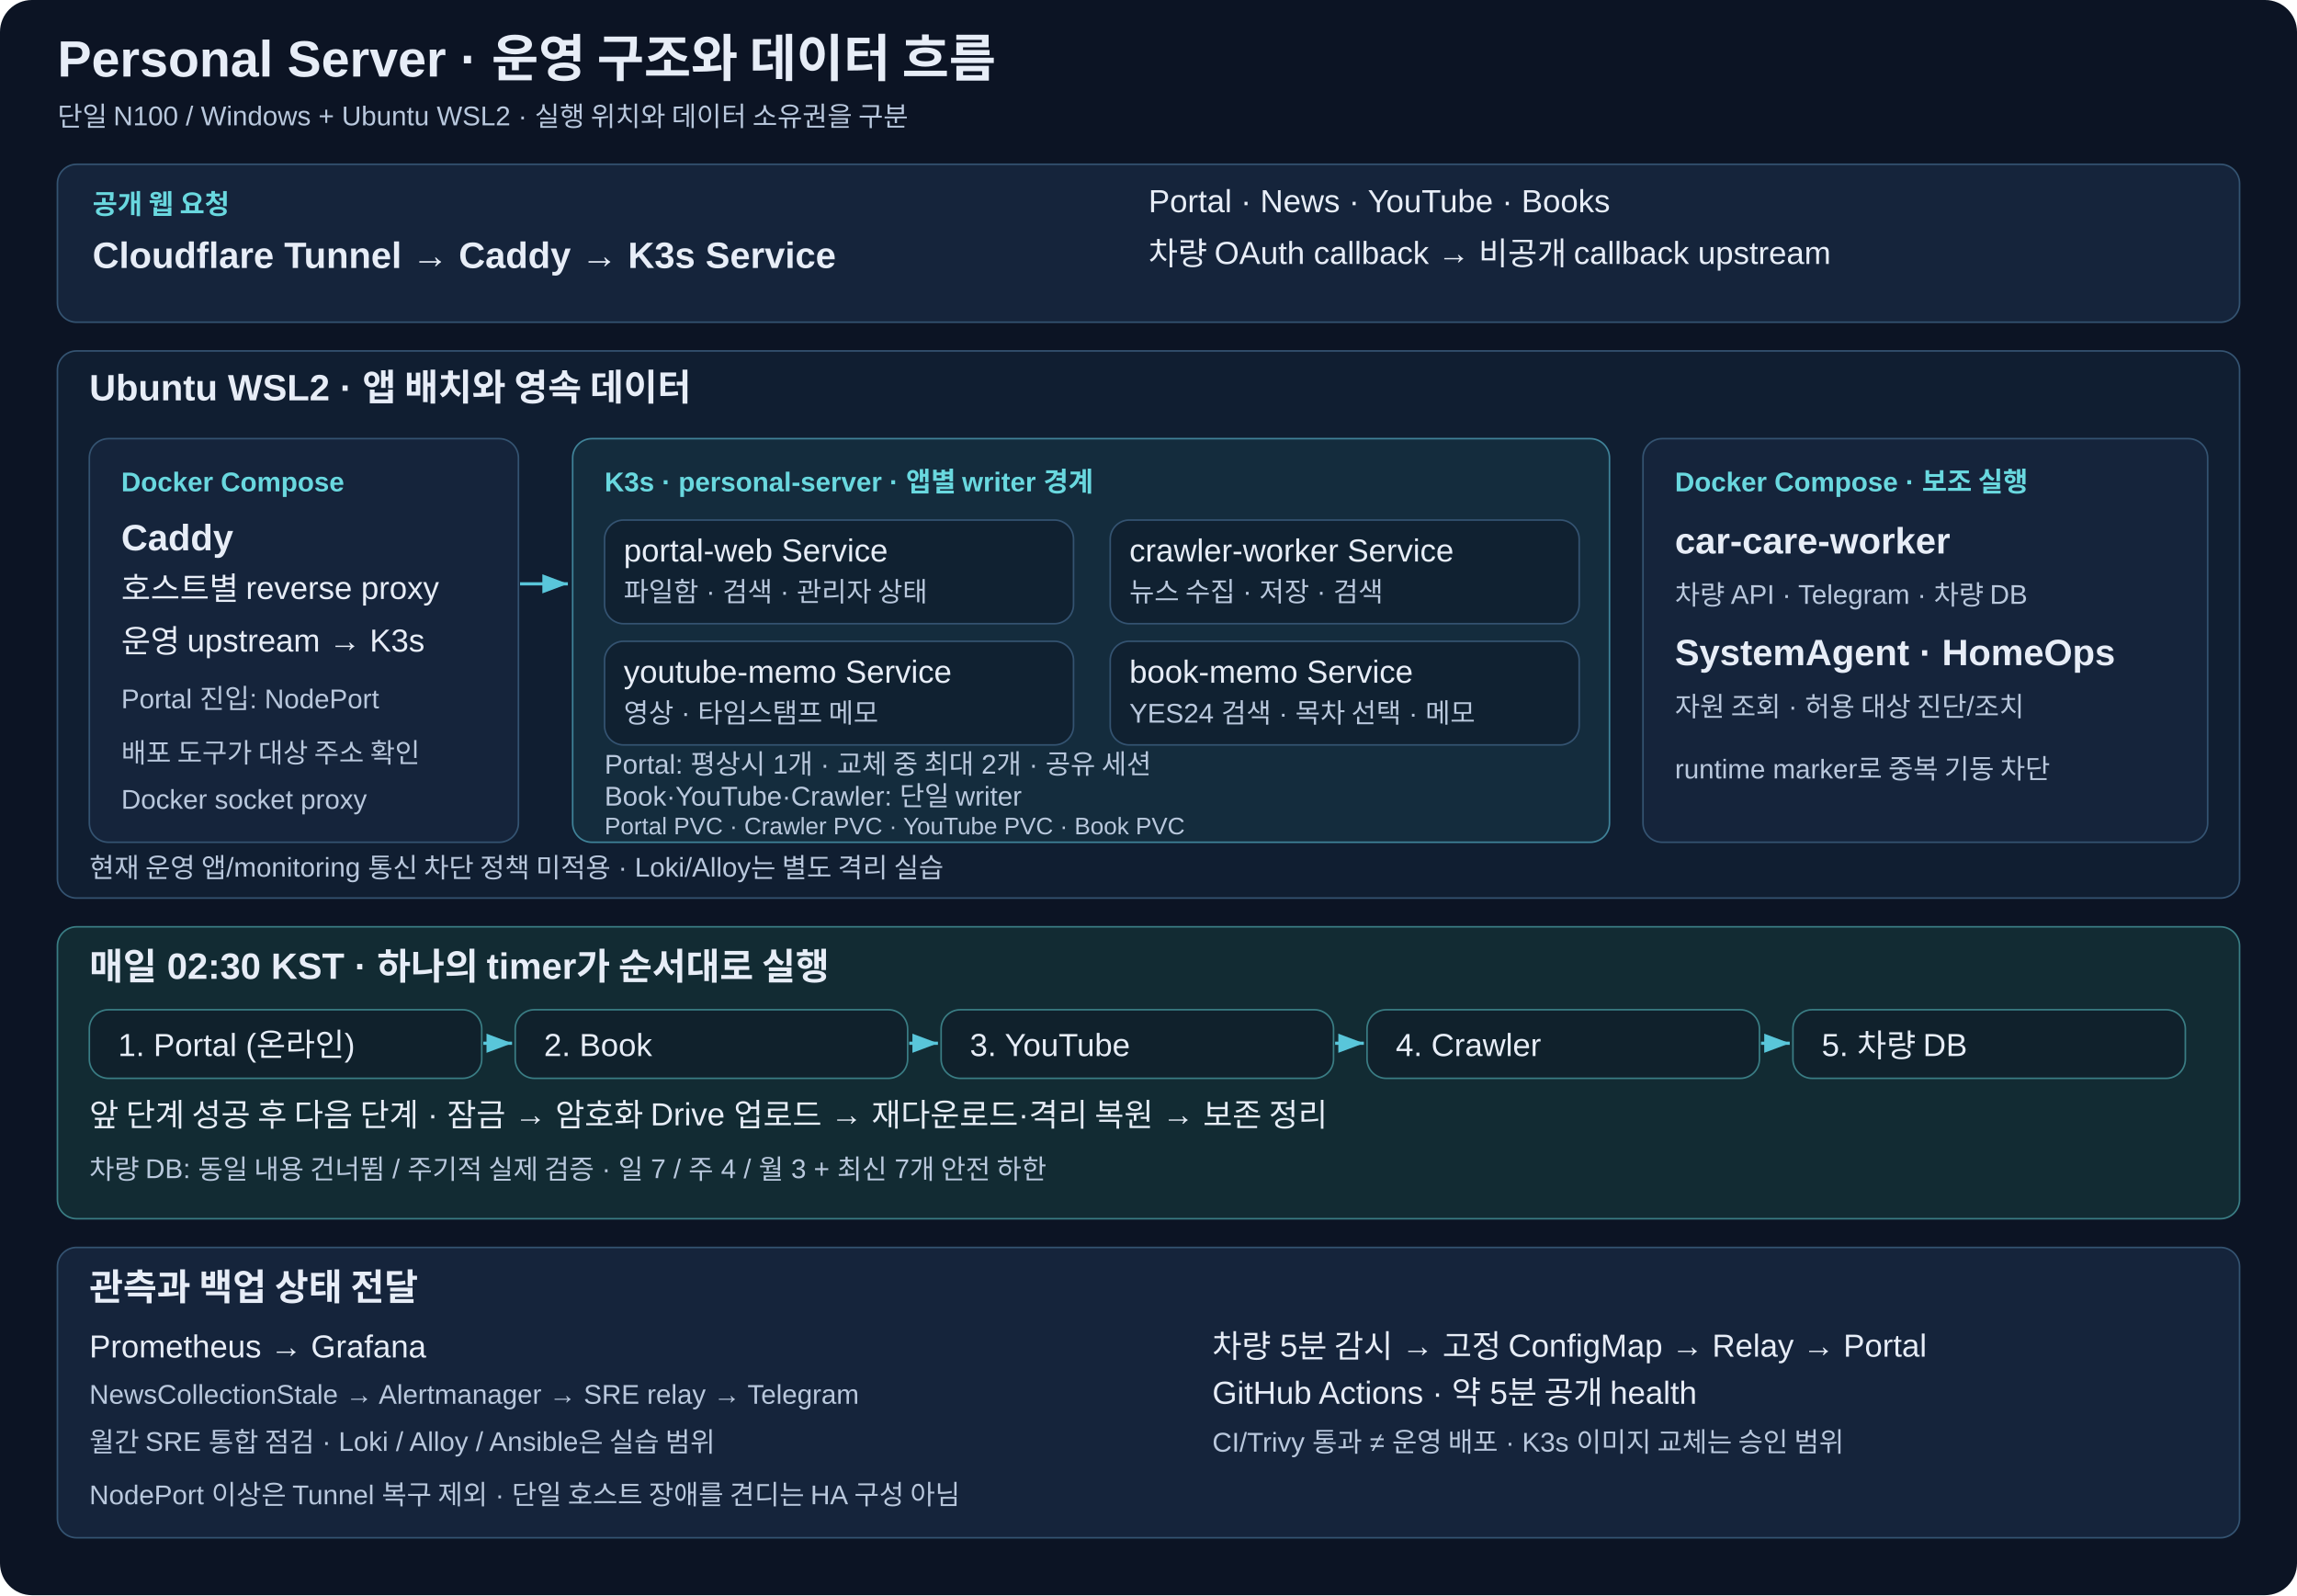
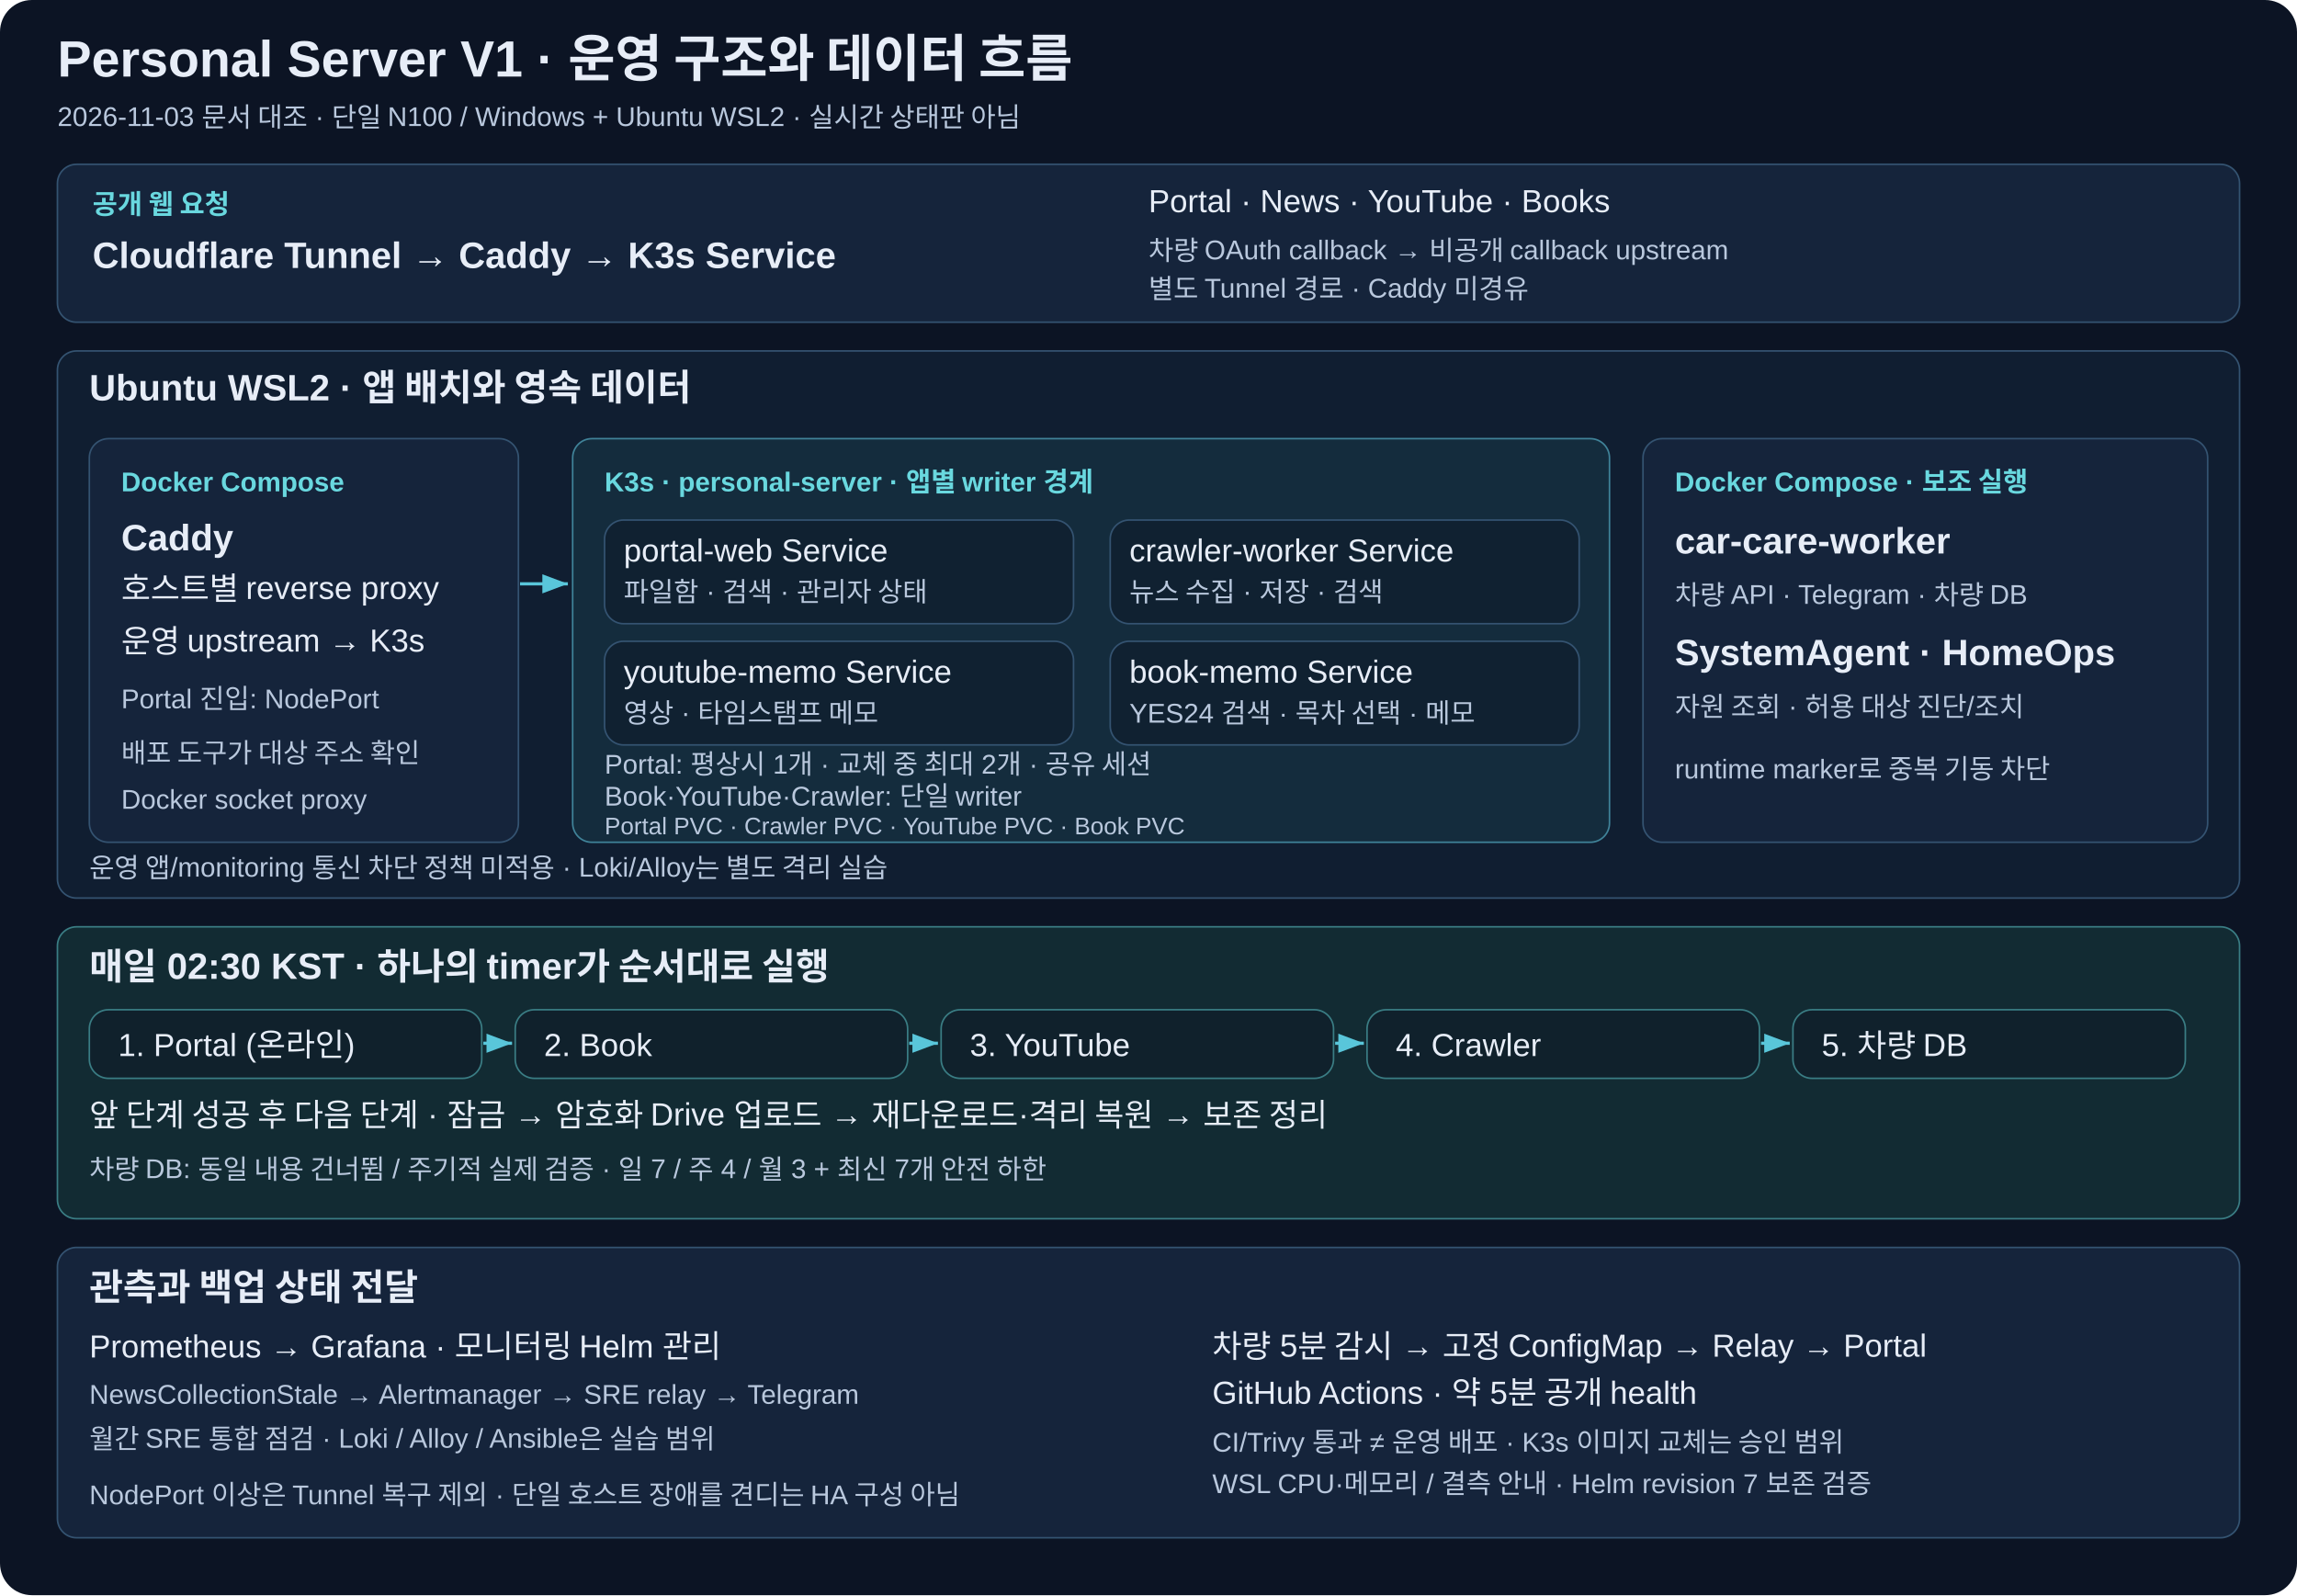
<svg xmlns="http://www.w3.org/2000/svg" width="1440" height="1000" viewBox="0 0 1440 1000" role="img" aria-labelledby="title desc">
  <defs>
    <marker id="arrow" markerWidth="10" markerHeight="10" refX="8" refY="3" orient="auto">
      <path d="M0,0 L8,3 L0,6" fill="#59c6da" />
    </marker>
  </defs>
  <style>text{font-family:Arial,'Apple SD Gothic Neo','Noto Sans KR',sans-serif;fill:#e7edf7}.title{font-size:32px;font-weight:700}.heading{font-size:23px;font-weight:700}.body{font-size:20px}.small{font-size:17px;fill:#b9c8dd}.tag{fill:#69d8df;font-size:17px;font-weight:700}</style>
  <rect width="1440" height="1000" rx="20" fill="#0c1424" />
-   <text x="36" y="48" class="title">Personal Server · 운영 구조와 데이터 흐름</text>
-   <text x="36" y="79" class="small">단일 N100 / Windows + Ubuntu WSL2 · 실행 위치와 데이터 소유권을 구분</text>
+   <text x="36" y="48" class="title">Personal Server V1 · 운영 구조와 데이터 흐름</text>
+   <text x="36" y="79" class="small">2026-11-03 문서 대조 · 단일 N100 / Windows + Ubuntu WSL2 · 실시간 상태판 아님</text>
  <rect x="36" y="103" width="1368" height="99" rx="12" fill="#15243b" stroke="#345371" />
  <text x="58" y="134" class="tag">공개 웹 요청</text>
  <text x="58" y="168" class="heading">Cloudflare Tunnel → Caddy → K3s Service</text>
  <text x="720" y="133" class="body">Portal · News · YouTube · Books</text>
-   <text x="720" y="166" class="body">차량 OAuth callback → 비공개 callback upstream</text>
+   <text x="720" y="163" class="small">차량 OAuth callback → 비공개 callback upstream</text>
+   <text x="720" y="187" class="small">별도 Tunnel 경로 · Caddy 미경유</text>
  <rect x="36" y="220" width="1368" height="343" rx="12" fill="#101e31" stroke="#345371" />
  <text x="56" y="251" class="heading">Ubuntu WSL2 · 앱 배치와 영속 데이터</text>
  <rect x="56" y="275" width="269" height="253" rx="12" fill="#15243b" stroke="#345371" />
  <text x="76" y="308" class="tag">Docker Compose</text>
  <text x="76" y="345" class="heading">Caddy</text>
  <text x="76" y="376" class="body">호스트별 reverse proxy</text>
  <text x="76" y="409" class="body">운영 upstream → K3s</text>
  <text x="76" y="444" class="small">Portal 진입: NodePort</text>
  <text x="76" y="478" class="small">배포 도구가 대상 주소 확인</text>
  <text x="76" y="507" class="small">Docker socket proxy</text>
  <path d="M326,366 L356,366" fill="none" stroke="#59c6da" stroke-width="2" marker-end="url(#arrow)" />
  <rect x="359" y="275" width="650" height="253" rx="12" fill="#142c3d" stroke="#408399" />
  <text x="379" y="308" class="tag">K3s · personal-server · 앱별 writer 경계</text>
  <rect x="379" y="326" width="294" height="65" rx="12" fill="#102131" stroke="#345371" />
  <text x="391" y="352" class="body">portal-web Service</text>
  <text x="391" y="377" class="small">파일함 · 검색 · 관리자 상태</text>
  <rect x="696" y="326" width="294" height="65" rx="12" fill="#102131" stroke="#345371" />
  <text x="708" y="352" class="body">crawler-worker Service</text>
  <text x="708" y="377" class="small">뉴스 수집 · 저장 · 검색</text>
  <rect x="379" y="402" width="294" height="65" rx="12" fill="#102131" stroke="#345371" />
  <text x="391" y="428" class="body">youtube-memo Service</text>
  <text x="391" y="453" class="small">영상 · 타임스탬프 메모</text>
  <rect x="696" y="402" width="294" height="65" rx="12" fill="#102131" stroke="#345371" />
  <text x="708" y="428" class="body">book-memo Service</text>
  <text x="708" y="453" class="small">YES24 검색 · 목차 선택 · 메모</text>
  <text x="379" y="485" class="small">Portal: 평상시 1개 · 교체 중 최대 2개 · 공유 세션</text>
  <text x="379" y="505" class="small">Book·YouTube·Crawler: 단일 writer</text>
  <text x="379" y="523" class="small" style="font-size:15px">Portal PVC · Crawler PVC · YouTube PVC · Book PVC</text>
  <rect x="1030" y="275" width="354" height="253" rx="12" fill="#15243b" stroke="#345371" />
  <text x="1050" y="308" class="tag">Docker Compose · 보조 실행</text>
  <text x="1050" y="347" class="heading">car-care-worker</text>
  <text x="1050" y="379" class="small">차량 API · Telegram · 차량 DB</text>
  <text x="1050" y="417" class="heading">SystemAgent · HomeOps</text>
  <text x="1050" y="449" class="small">자원 조회 · 허용 대상 진단/조치</text>
  <text x="1050" y="488" class="small">runtime marker로 중복 기동 차단</text>
-   <text x="56" y="550" class="small">현재 운영 앱/monitoring 통신 차단 정책 미적용 · Loki/Alloy는 별도 격리 실습</text>
+   <text x="56" y="550" class="small">운영 앱/monitoring 통신 차단 정책 미적용 · Loki/Alloy는 별도 격리 실습</text>
  <rect x="36" y="581" width="1368" height="183" rx="12" fill="#122b33" stroke="#3a7d84" />
  <text x="56" y="614" class="heading">매일 02:30 KST · 하나의 timer가 순서대로 실행</text>
  <rect x="56" y="633" width="246" height="43" rx="12" fill="#10212c" stroke="#3a7d84" />
  <text x="74" y="662" class="body">1. Portal (온라인)</text>
  <path d="M303,654 L321,654" fill="none" stroke="#59c6da" stroke-width="2" marker-end="url(#arrow)" />
  <rect x="323" y="633" width="246" height="43" rx="12" fill="#10212c" stroke="#3a7d84" />
  <text x="341" y="662" class="body">2. Book</text>
  <path d="M570,654 L588,654" fill="none" stroke="#59c6da" stroke-width="2" marker-end="url(#arrow)" />
  <rect x="590" y="633" width="246" height="43" rx="12" fill="#10212c" stroke="#3a7d84" />
  <text x="608" y="662" class="body">3. YouTube</text>
  <path d="M837,654 L855,654" fill="none" stroke="#59c6da" stroke-width="2" marker-end="url(#arrow)" />
  <rect x="857" y="633" width="246" height="43" rx="12" fill="#10212c" stroke="#3a7d84" />
  <text x="875" y="662" class="body">4. Crawler</text>
  <path d="M1104,654 L1122,654" fill="none" stroke="#59c6da" stroke-width="2" marker-end="url(#arrow)" />
  <rect x="1124" y="633" width="246" height="43" rx="12" fill="#10212c" stroke="#3a7d84" />
  <text x="1142" y="662" class="body">5. 차량 DB</text>
  <text x="56" y="706" class="body">앞 단계 성공 후 다음 단계 · 잠금 → 암호화 Drive 업로드 → 재다운로드·격리 복원 → 보존 정리</text>
  <text x="56" y="739" class="small">차량 DB: 동일 내용 건너뜀 / 주기적 실제 검증 · 일 7 / 주 4 / 월 3 + 최신 7개 안전 하한</text>
  <rect x="36" y="782" width="1368" height="182" rx="12" fill="#15243b" stroke="#345371" />
  <text x="56" y="815" class="heading">관측과 백업 상태 전달</text>
-   <text x="56" y="851" class="body">Prometheus → Grafana</text>
+   <text x="56" y="851" class="body">Prometheus → Grafana · 모니터링 Helm 관리</text>
  <text x="56" y="880" class="small">NewsCollectionStale → Alertmanager → SRE relay → Telegram</text>
-   <text x="56" y="910" class="small">월간 SRE 통합 점검 · Loki / Alloy / Ansible은 실습 범위</text>
+   <text x="56" y="908" class="small">월간 SRE 통합 점검 · Loki / Alloy / Ansible은 실습 범위</text>
+   <text x="760" y="936" class="small">WSL CPU·메모리 / 결측 안내 · Helm revision 7 보존 검증</text>
  <text x="760" y="851" class="body">차량 5분 감시 → 고정 ConfigMap → Relay → Portal</text>
  <text x="760" y="880" class="body">GitHub Actions · 약 5분 공개 health</text>
  <text x="760" y="910" class="small">CI/Trivy 통과 ≠ 운영 배포 · K3s 이미지 교체는 승인 범위</text>
  <text x="56" y="943" class="small">NodePort 이상은 Tunnel 복구 제외 · 단일 호스트 장애를 견디는 HA 구성 아님</text>
</svg>
